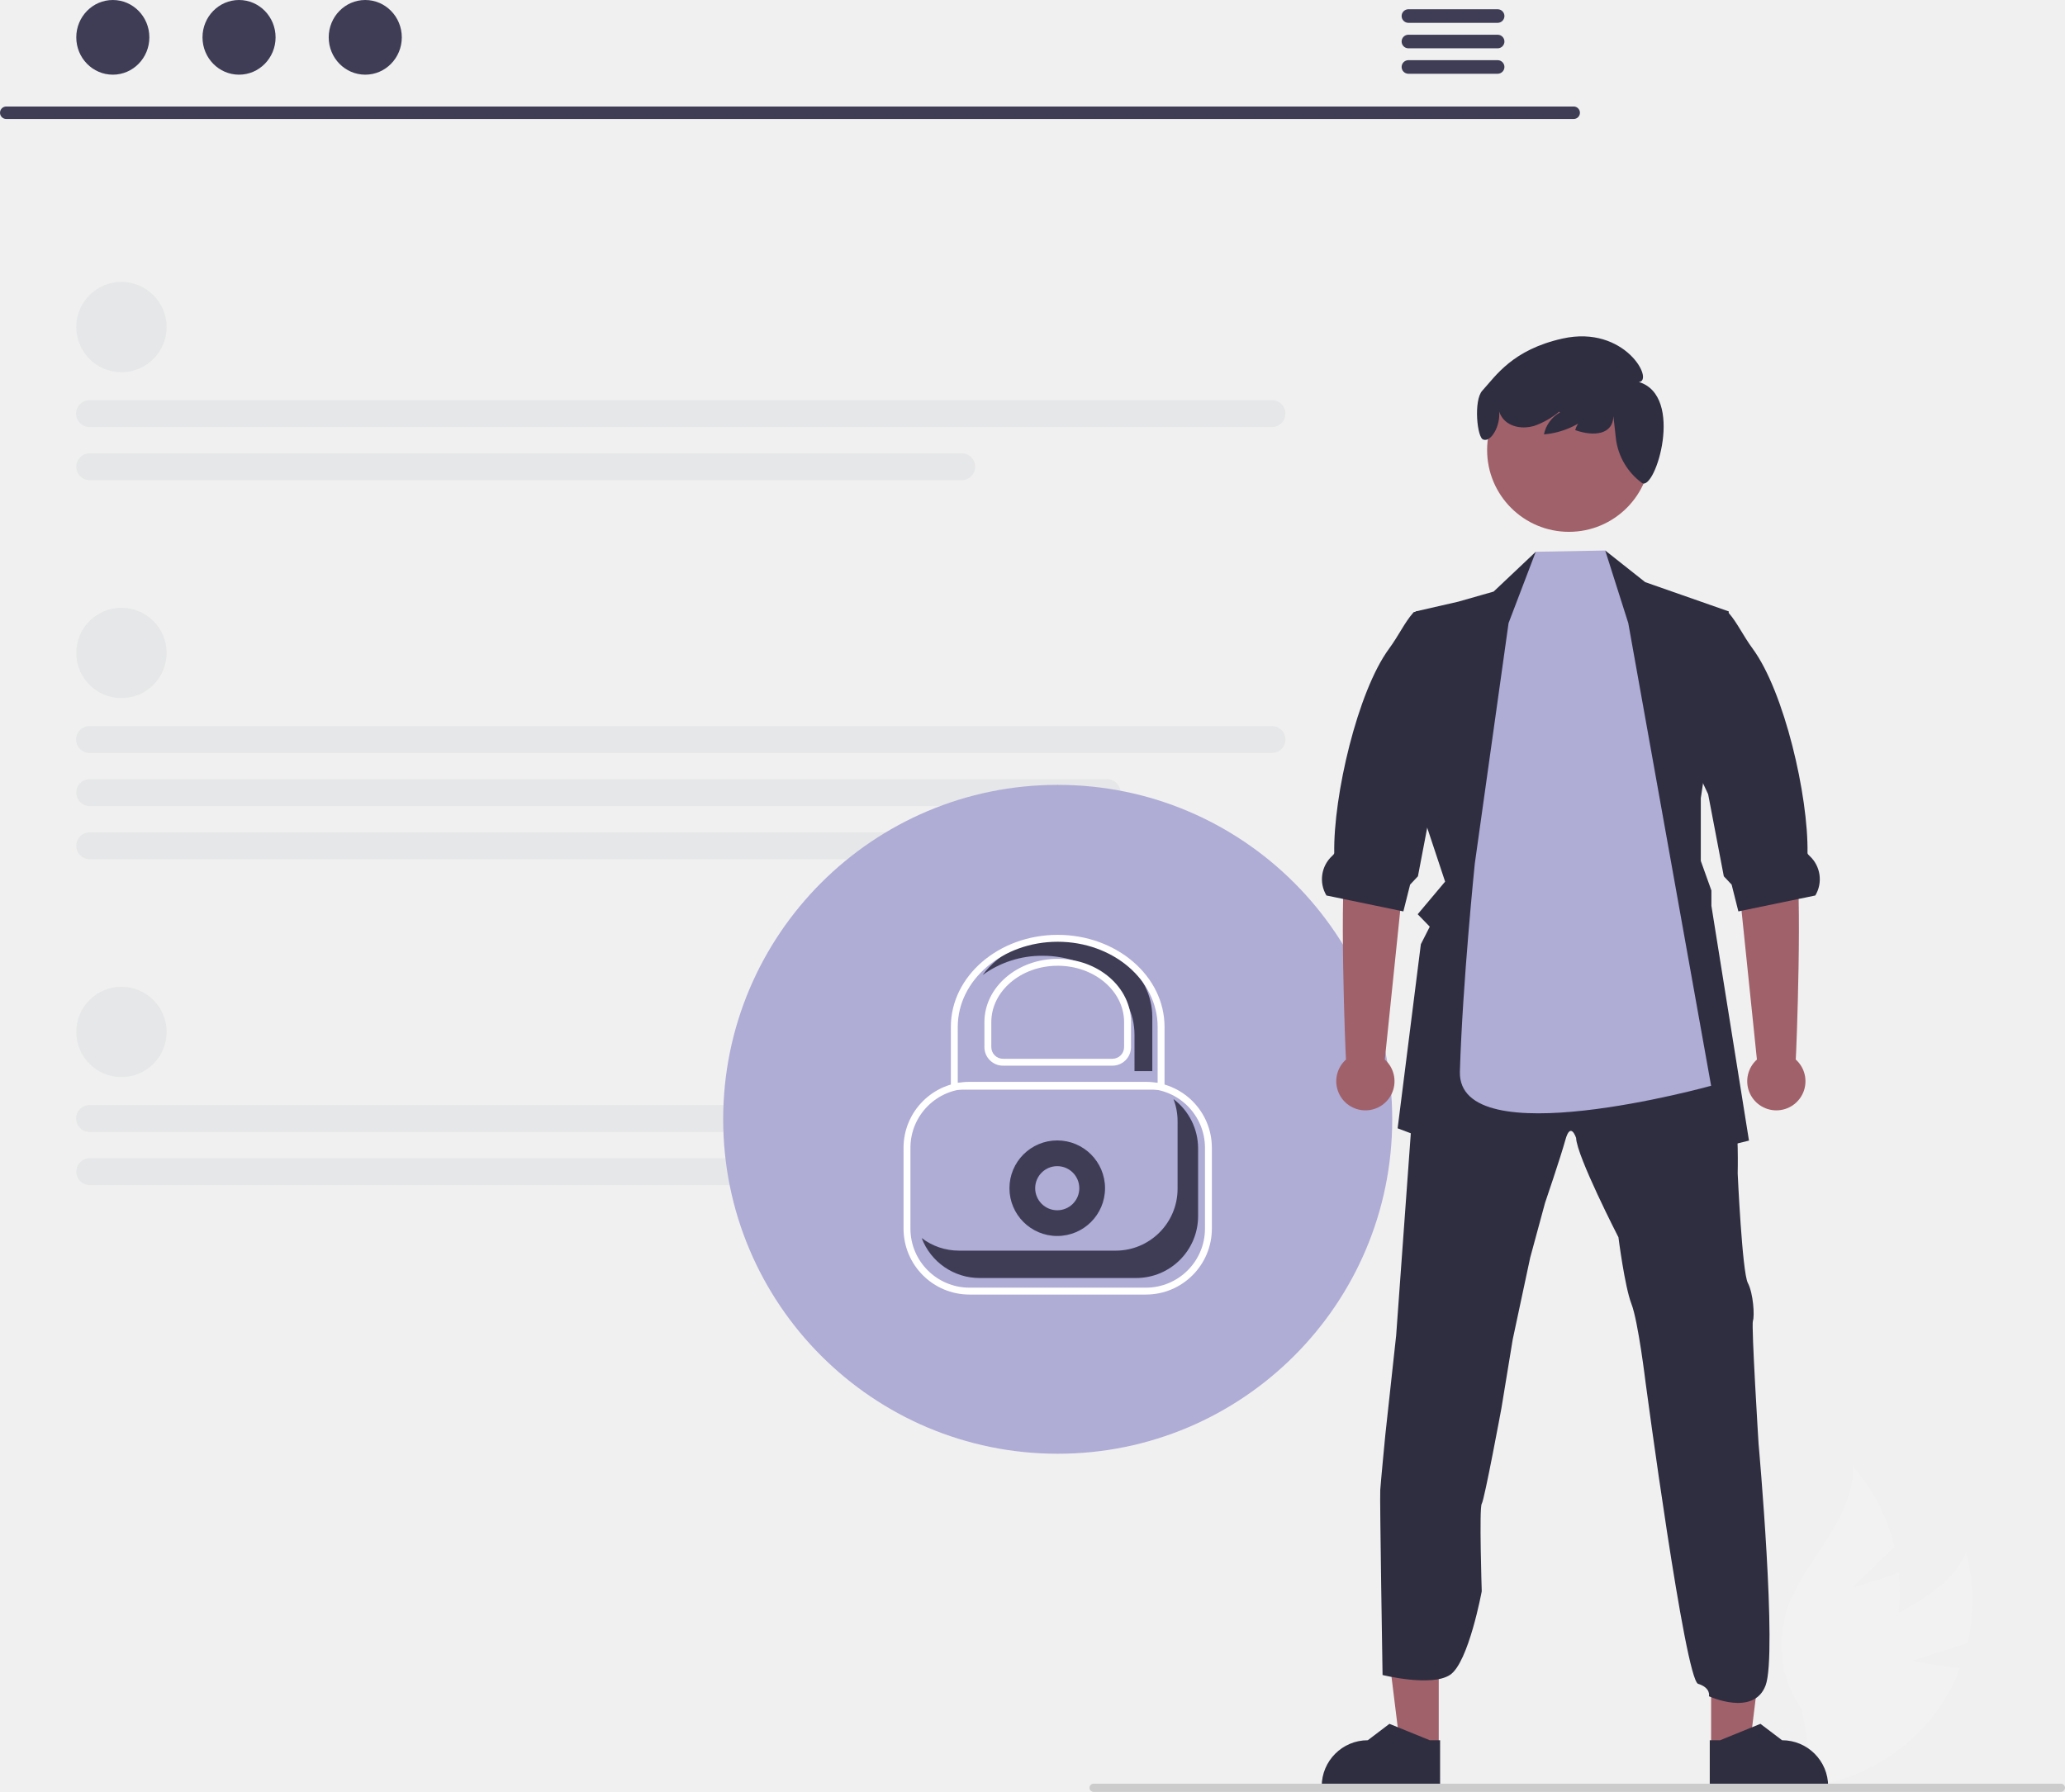
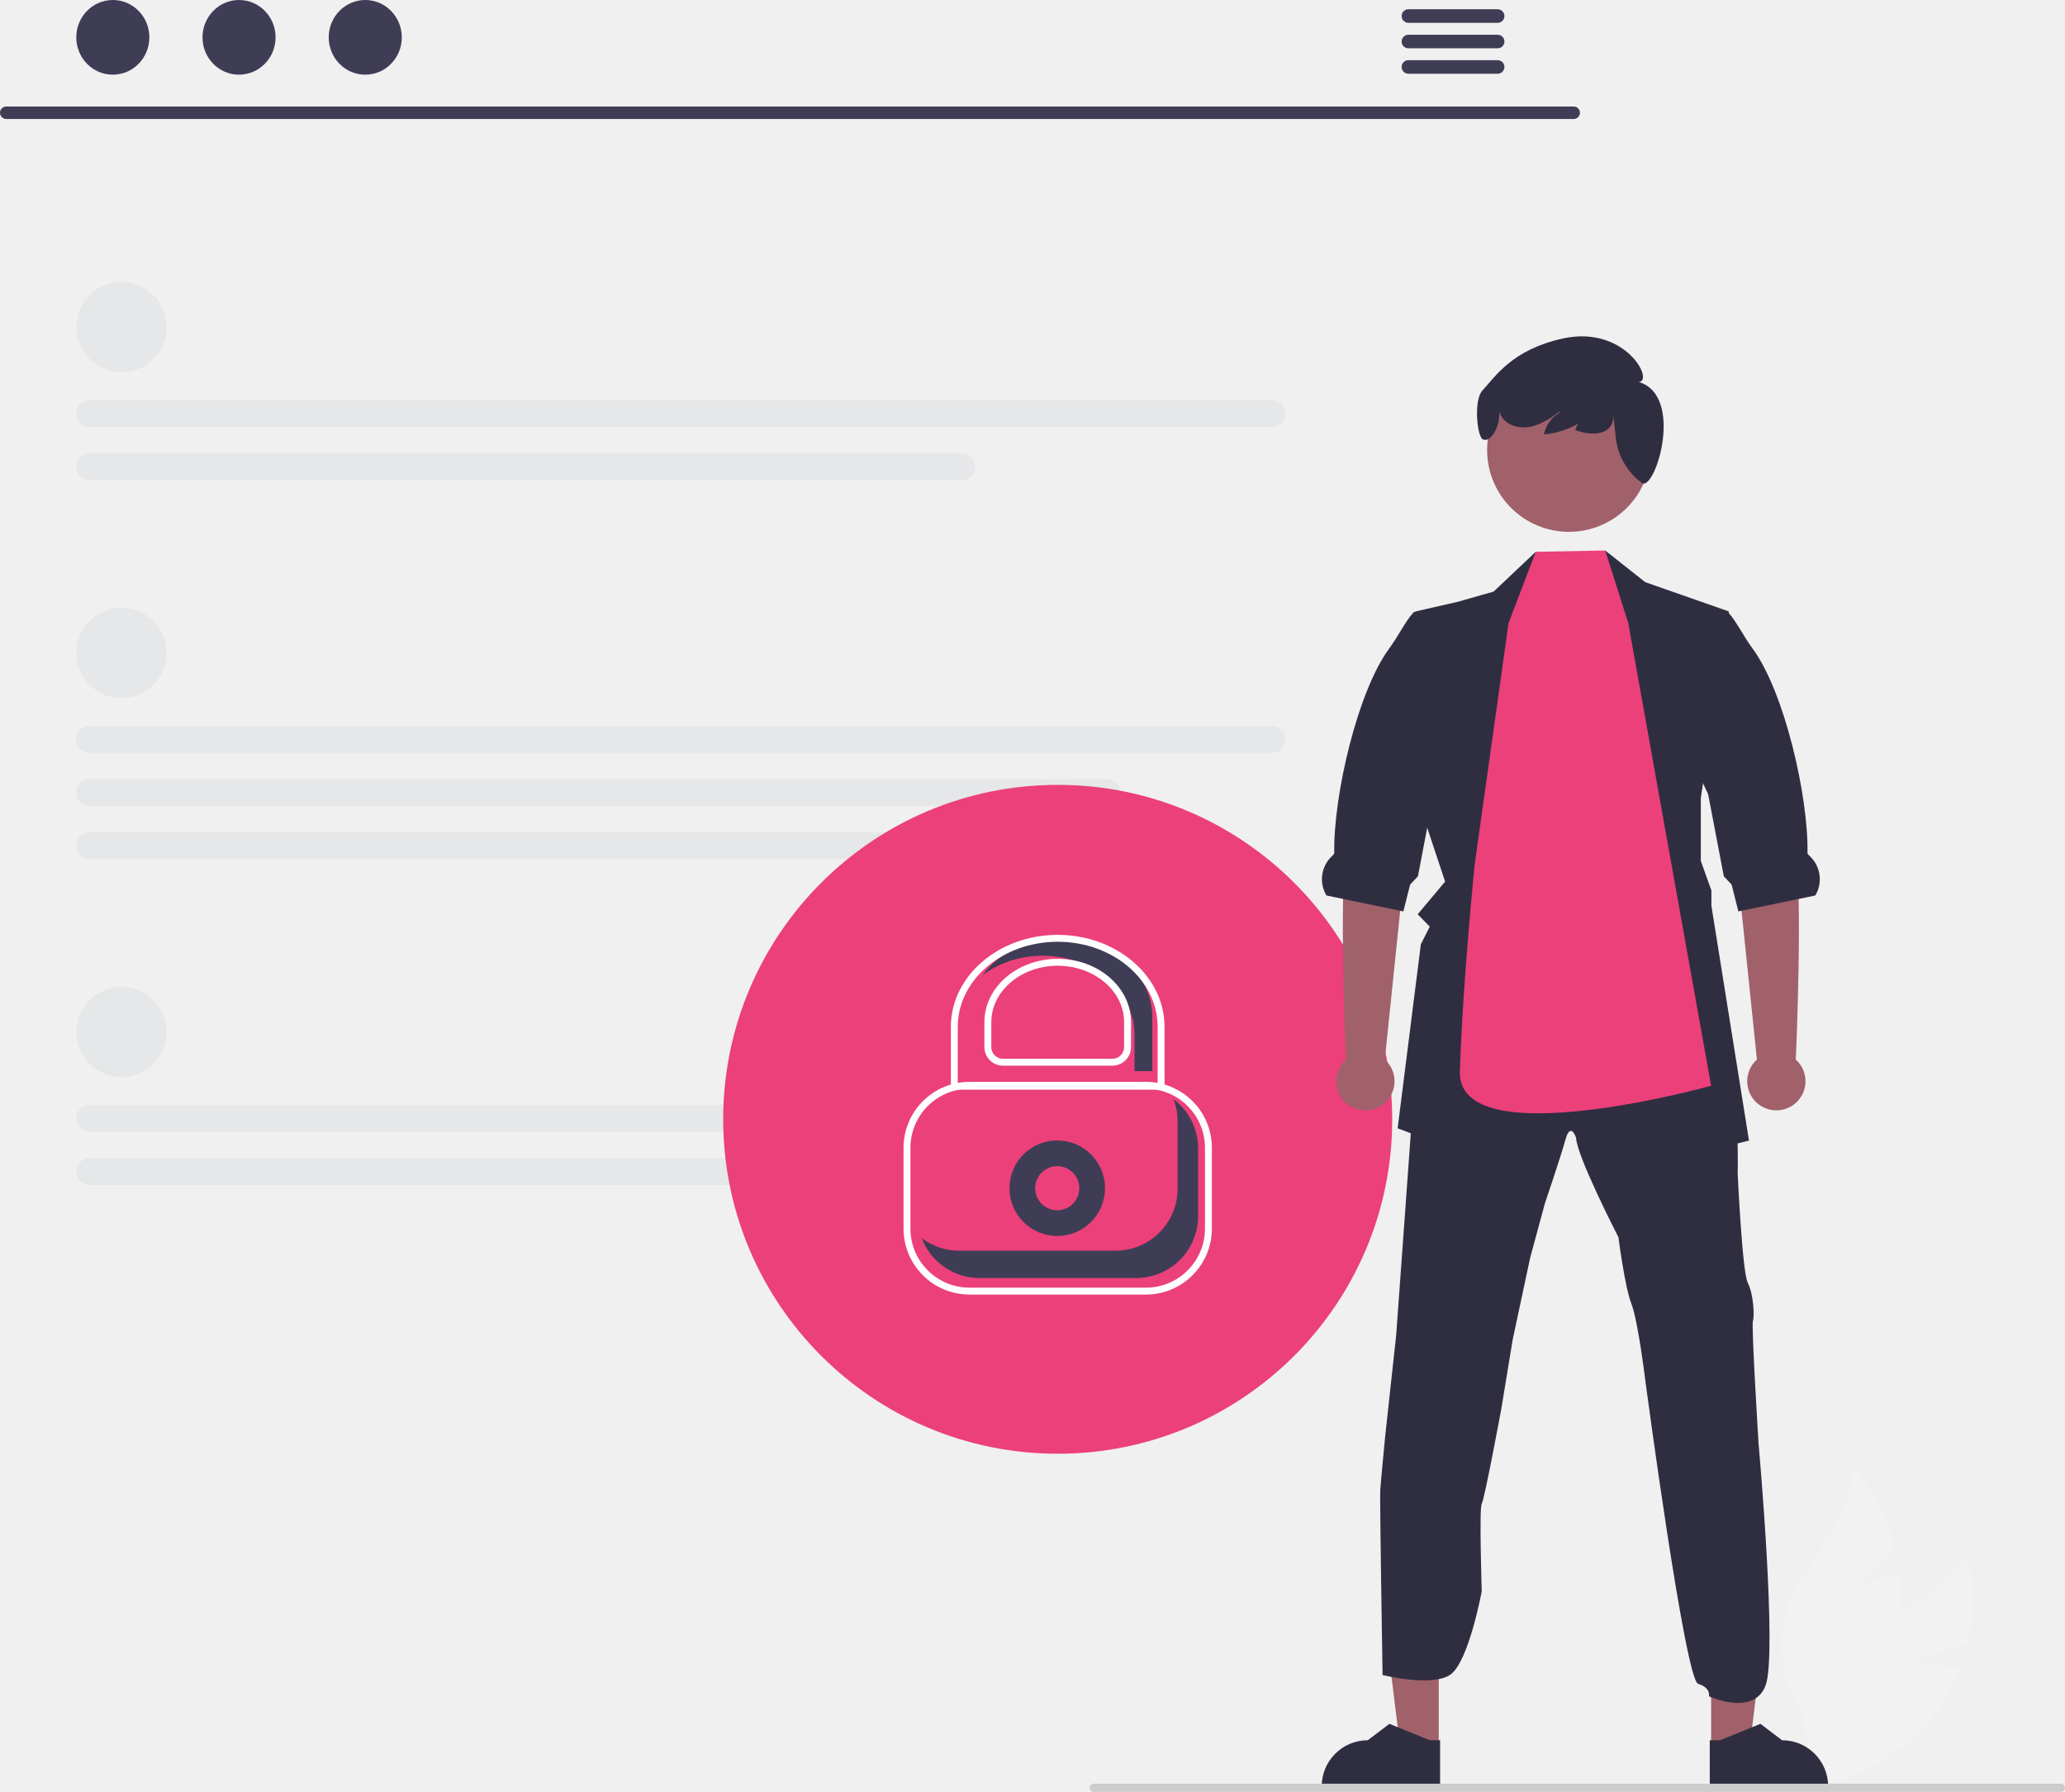
<svg xmlns="http://www.w3.org/2000/svg" data-name="Layer 1" width="598.383" height="519.366" viewBox="0 0 598.383 519.366">
  <path d="M854.374,671.404l16.119-5.113a54.561,54.561,0,0,0-.388-26.249c-6.476,14.399-25.475,17.926-36.3,29.419a32.819,32.819,0,0,0-8.395,27.179l-3.391,11.504a54.994,54.994,0,0,0,40.024-22.767,53.121,53.121,0,0,0,6.224-11.783C861.392,672.906,854.374,671.404,854.374,671.404Z" transform="translate(-300.3448 -190.0594)" fill="#f2f2f2" />
  <path d="M837.15,650.132l12.147-11.765A54.561,54.561,0,0,0,837.242,615.046c.625,15.775-14.806,27.406-19.369,42.52a32.819,32.819,0,0,0,4.607,28.071l2.095,11.809A54.994,54.994,0,0,0,850.245,659.218a53.121,53.121,0,0,0,.316-13.323C844.101,648.345,837.15,650.132,837.15,650.132Z" transform="translate(-300.3448 -190.0594)" fill="#f2f2f2" />
  <path d="M756.405,224.544H302.112a1.807,1.807,0,0,1,0-3.613H756.405a1.807,1.807,0,0,1,0,3.613Z" transform="translate(-300.3448 -190.0594)" fill="#3f3d56" />
  <ellipse cx="32.692" cy="10.823" rx="10.588" ry="10.823" fill="#3f3d56" />
  <ellipse cx="69.267" cy="10.823" rx="10.588" ry="10.823" fill="#3f3d56" />
  <ellipse cx="105.842" cy="10.823" rx="10.588" ry="10.823" fill="#3f3d56" />
  <path d="M734.384,192.742h-25.981a1.968,1.968,0,0,0,0,3.934h25.981a1.968,1.968,0,0,0,0-3.934Z" transform="translate(-300.3448 -190.0594)" fill="#3f3d56" />
  <path d="M734.384,200.126h-25.981a1.968,1.968,0,0,0,0,3.934h25.981a1.968,1.968,0,0,0,0-3.934Z" transform="translate(-300.3448 -190.0594)" fill="#3f3d56" />
  <path d="M734.384,207.501h-25.981a1.968,1.968,0,0,0,0,3.934h25.981a1.968,1.968,0,0,0,0-3.934Z" transform="translate(-300.3448 -190.0594)" fill="#3f3d56" />
  <circle cx="35.193" cy="94.795" r="13.089" fill="#e6e7e8" />
  <path d="M668.861,313.839H326.347a3.898,3.898,0,1,1,0-7.795h342.514a3.898,3.898,0,1,1,0,7.795Z" transform="translate(-300.3448 -190.0594)" fill="#e6e7e8" />
  <path d="M579.03,329.241H326.347a3.898,3.898,0,0,1,0-7.796H579.03a3.898,3.898,0,1,1,0,7.796Z" transform="translate(-300.3448 -190.0594)" fill="#e6e7e8" />
  <circle cx="35.193" cy="299.1" r="13.089" fill="#e6e7e8" />
  <path d="M668.861,518.144H326.347a3.898,3.898,0,1,1,0-7.795h342.514a4.359,4.359,0,0,1,4.114,4.198A3.849,3.849,0,0,1,668.861,518.144Z" transform="translate(-300.3448 -190.0594)" fill="#e6e7e8" />
  <path d="M579.03,533.546H326.347a3.898,3.898,0,0,1,0-7.796H579.03a3.898,3.898,0,1,1,0,7.796Z" transform="translate(-300.3448 -190.0594)" fill="#e6e7e8" />
  <circle cx="35.193" cy="189.247" r="13.089" fill="#e6e7e8" />
  <path d="M668.861,408.29H326.347a3.898,3.898,0,1,1,0-7.795h342.514a3.898,3.898,0,1,1,0,7.795Z" transform="translate(-300.3448 -190.0594)" fill="#e6e7e8" />
  <path d="M621.163,423.692H326.347a3.898,3.898,0,0,1,0-7.796H621.163a3.898,3.898,0,0,1,0,7.796Z" transform="translate(-300.3448 -190.0594)" fill="#e6e7e8" />
  <path d="M601.153,439.094H326.347a3.898,3.898,0,0,1,0-7.796H601.153a3.898,3.898,0,1,1,0,7.796Z" transform="translate(-300.3448 -190.0594)" fill="#e6e7e8" />
-   <circle cx="306.495" cy="324.421" r="96.934" fill="#afacd6" />
+   <circle cx="306.495" cy="324.421" r="96.934" fill="#ec407a" />
  <circle cx="306.361" cy="344.393" r="13.848" fill="#3f3d56" />
-   <circle cx="306.361" cy="344.393" r="6.391" fill="#afacd6" />
+   <circle cx="306.361" cy="344.393" r="6.391" fill="#ec407a" />
  <path d="M632.412,565.278h-51.144a19.123,19.123,0,0,1-19.102-19.101V522.728a19.123,19.123,0,0,1,19.102-19.102h51.144a19.123,19.123,0,0,1,19.101,19.102v23.449A19.122,19.122,0,0,1,632.412,565.278Zm-51.144-59.651a17.121,17.121,0,0,0-17.102,17.102v23.449A17.12,17.12,0,0,0,581.268,563.278h51.144a17.12,17.12,0,0,0,17.101-17.101V522.728a17.121,17.121,0,0,0-17.101-17.102Z" transform="translate(-300.3448 -190.0594)" fill="#fff" />
  <path d="M578.238,552.549h45.395a17.943,17.943,0,0,0,17.943-17.943V514.983a17.863,17.863,0,0,0-1.184-6.365,17.895,17.895,0,0,1,7.131,14.295v19.624a17.943,17.943,0,0,1-17.943,17.943H584.186a17.933,17.933,0,0,1-16.759-11.577A17.84,17.84,0,0,0,578.238,552.549Z" transform="translate(-300.3448 -190.0594)" fill="#3f3d56" />
  <polygon points="416.909 506.542 405.755 506.541 400.448 463.514 416.912 463.515 416.909 506.542" fill="#a0616a" />
  <path d="M717.647,708.238l-34.303-.001v-.434a13.352,13.352,0,0,1,13.352-13.351h.001l6.266-4.754,11.691,4.754,2.994 0Z" transform="translate(-300.3448 -190.0594)" fill="#2f2e41" />
  <polygon points="495.838 506.542 506.993 506.541 512.3 463.514 495.836 463.515 495.838 506.542" fill="#a0616a" />
  <path d="M795.79,708.238l34.303-.001v-.434a13.352,13.352,0,0,0-13.352-13.351h-.001l-6.266-4.754L798.784,694.452l-2.994 0Z" transform="translate(-300.3448 -190.0594)" fill="#2f2e41" />
  <path d="M700.302,621.955c.165-2.455,1.475-16.033,1.475-16.033l3.138-28.795,5.53-76.328.361-4.997,28.967-5.561,19.798-9.491,23.531,7.522,18.323,6.871s.031,2.941.173,6.495c.188,4.651.518,10.354,1.302,11.836,1.31,2.62.98,16.684.98,16.684s1.302,28.614,2.941,31.752,1.969,9.671,1.475,10.981,1.639,35.674,1.639,35.674,5.476,60.811,2.04,69.98-16.418,3.163-16.418,3.163.627-2.447-3.138-3.6-15.233-87.38-15.233-87.38-2.133-17.68-4.094-22.747-3.765-19.304-3.765-19.304-12.111-23.563-12.268-28.802c0,0-1.584-4.902-3.083.494s-5.914,18.323-5.914,18.323l-4.306,15.876L738.69,578.289l-3.279,19.97s-4.91,26.504-5.695,27.649,0,25.359,0,25.359-3.796,20.621-9.162,24.222-19.58.057-19.58.057S700.137,624.411,700.302,621.955Z" transform="translate(-300.3448 -190.0594)" fill="#2f2e41" />
  <polygon points="412.315 236.13 418.755 255.528 410.809 264.987 414.308 268.588 411.727 273.678 404.997 327.032 441.894 341.025 454.319 325.447 464.116 341.025 506.81 330.593 495.922 262.556 495.922 258.108 492.848 249.519 492.848 231.337 500.966 177.215 476.736 168.728 465.151 159.559 461.402 172.454 445.44 169.615 445.024 159.927 432.811 171.466 422.527 174.399 410.213 177.215 408.644 181.137 411.781 180.353 411.272 231.377 412.315 236.13" fill="#2f2e41" />
  <path d="M701.631,497.164l6.197-59.982,1.636-24.687L692.119,409.359s.687,17.652-1.585,27.611c-2.242,9.828-.297,58.877-.159,60.188a8.439,8.439,0,1,0,11.256.005Z" transform="translate(-300.3448 -190.0594)" fill="#a0616a" />
  <path d="M684.713,449.611l4.824.996,16.55,3.428.918.188,1.953-7.765,2.267-2.416,4.314-22.606.227-1.177,6.518-13.931,4.51-41.87-16.77,3.012c-.086.086-.165.18-.243.275-2.408,2.73-4.126,6.526-6.934,10.346-9.138,12.432-16.15,42.639-15.875,59.189.008.267-.267.557-.596.855A9.18,9.18,0,0,0,684.713,449.611Z" transform="translate(-300.3448 -190.0594)" fill="#2f2e41" />
  <path d="M809.453,497.164l-6.197-59.982-1.636-24.687,17.345-3.136s-.687,17.652,1.585,27.611c2.242,9.828.297,58.877.159,60.188a8.439,8.439,0,1,1-11.256.005Z" transform="translate(-300.3448 -190.0594)" fill="#a0616a" />
  <path d="M826.372,449.611l-4.824.996-16.55,3.428-.918.188-1.953-7.765-2.267-2.416L795.545,421.436l-.227-1.177-6.518-13.931,1.49-41.87,10.77,3.012c.086.086.165.18.243.275,2.408,2.73,4.126,6.526,6.934,10.346,9.138,12.432,16.15,42.639,15.875,59.189-.008.267.267.557.596.855A9.18,9.18,0,0,1,826.372,449.611Z" transform="translate(-300.3448 -190.0594)" fill="#2f2e41" />
-   <path d="M737.489,370.654l7.88-20.667,20.127-.369,6.679,21.036,24.006,134.104s-73.544,20.481-72.798-4.138c.784-25.885,4.323-60.268,4.323-60.268Z" transform="translate(-300.3448 -190.0594)" fill="#afacd6" />
+   <path d="M737.489,370.654l7.88-20.667,20.127-.369,6.679,21.036,24.006,134.104s-73.544,20.481-72.798-4.138c.784-25.885,4.323-60.268,4.323-60.268Z" transform="translate(-300.3448 -190.0594)" fill="#ec407a" />
  <circle cx="454.637" cy="130.437" r="23.71" fill="#a0616a" />
  <path d="M729.874,303.296c3.86-4.201,8.688-11.892,23.312-15.121,18.07-3.991,26.609,12.334,22.052,12.601,13.325,4.035,4.765,31.611.945,29.298A1.125,1.125,0,0,1,776.089,330,18.77,18.77,0,0,1,768.592,317.193l-.725-6.525c-.104,5.309-5.53,6.012-11.074,4.056a6.955,6.955,0,0,1,4.914-4.838,23.786,23.786,0,0,1-13.971,6.079,9.511,9.511,0,0,1,4.625-6.364l-.219-.215a22.85,22.85,0,0,1-7.33,4.15c-3.056.876-6.718.402-8.812-1.99a6.5,6.5,0,0,1-1.252-2.254c.453,4.205-2.368,9.004-4.558,8.18C728.367,317.118,727.304,306.093,729.874,303.296Z" transform="translate(-300.3448 -190.0594)" fill="#2f2e41" />
  <path d="M898.727,708.235a1.186,1.186,0,0,1-1.19,1.19h-280.29a1.19,1.19,0,0,1,0-2.38h280.29A1.187,1.187,0,0,1,898.727,708.235Z" transform="translate(-300.3448 -190.0594)" fill="#ccc" />
  <path d="M607.627,461.922c-9.481,0-17.815,4.292-22.533,10.735a29.121,29.121,0,0,1,17.373-5.574c14.682,0,26.626,10.284,26.626,22.925v10.508h5.16v-15.668C634.253,472.206,622.308,461.922,607.627,461.922Z" transform="translate(-300.3448 -190.0594)" fill="#3f3d56" />
  <path d="M637.798,505.893h-61.918V487.675c0-14.698,13.888-26.656,30.959-26.656s30.959,11.958,30.959,26.656Zm-59.918-2h57.918V487.675c0-13.596-12.991-24.656-28.959-24.656s-28.959,11.061-28.959,24.656Z" transform="translate(-300.3448 -190.0594)" fill="#fff" />
  <path d="M622.697,498.938H590.982a5.388,5.388,0,0,1-5.381-5.382v-7.25c0-10.108,9.528-18.332,21.239-18.332s21.239,8.224,21.239,18.332v7.25A5.388,5.388,0,0,1,622.697,498.938Zm-15.857-28.964c-10.608,0-19.239,7.326-19.239,16.332v7.25a3.385,3.385,0,0,0,3.381,3.382h31.715a3.385,3.385,0,0,0,3.381-3.382v-7.25C626.078,477.3,617.448,469.974,606.839,469.974Z" transform="translate(-300.3448 -190.0594)" fill="#fff" />
</svg>
